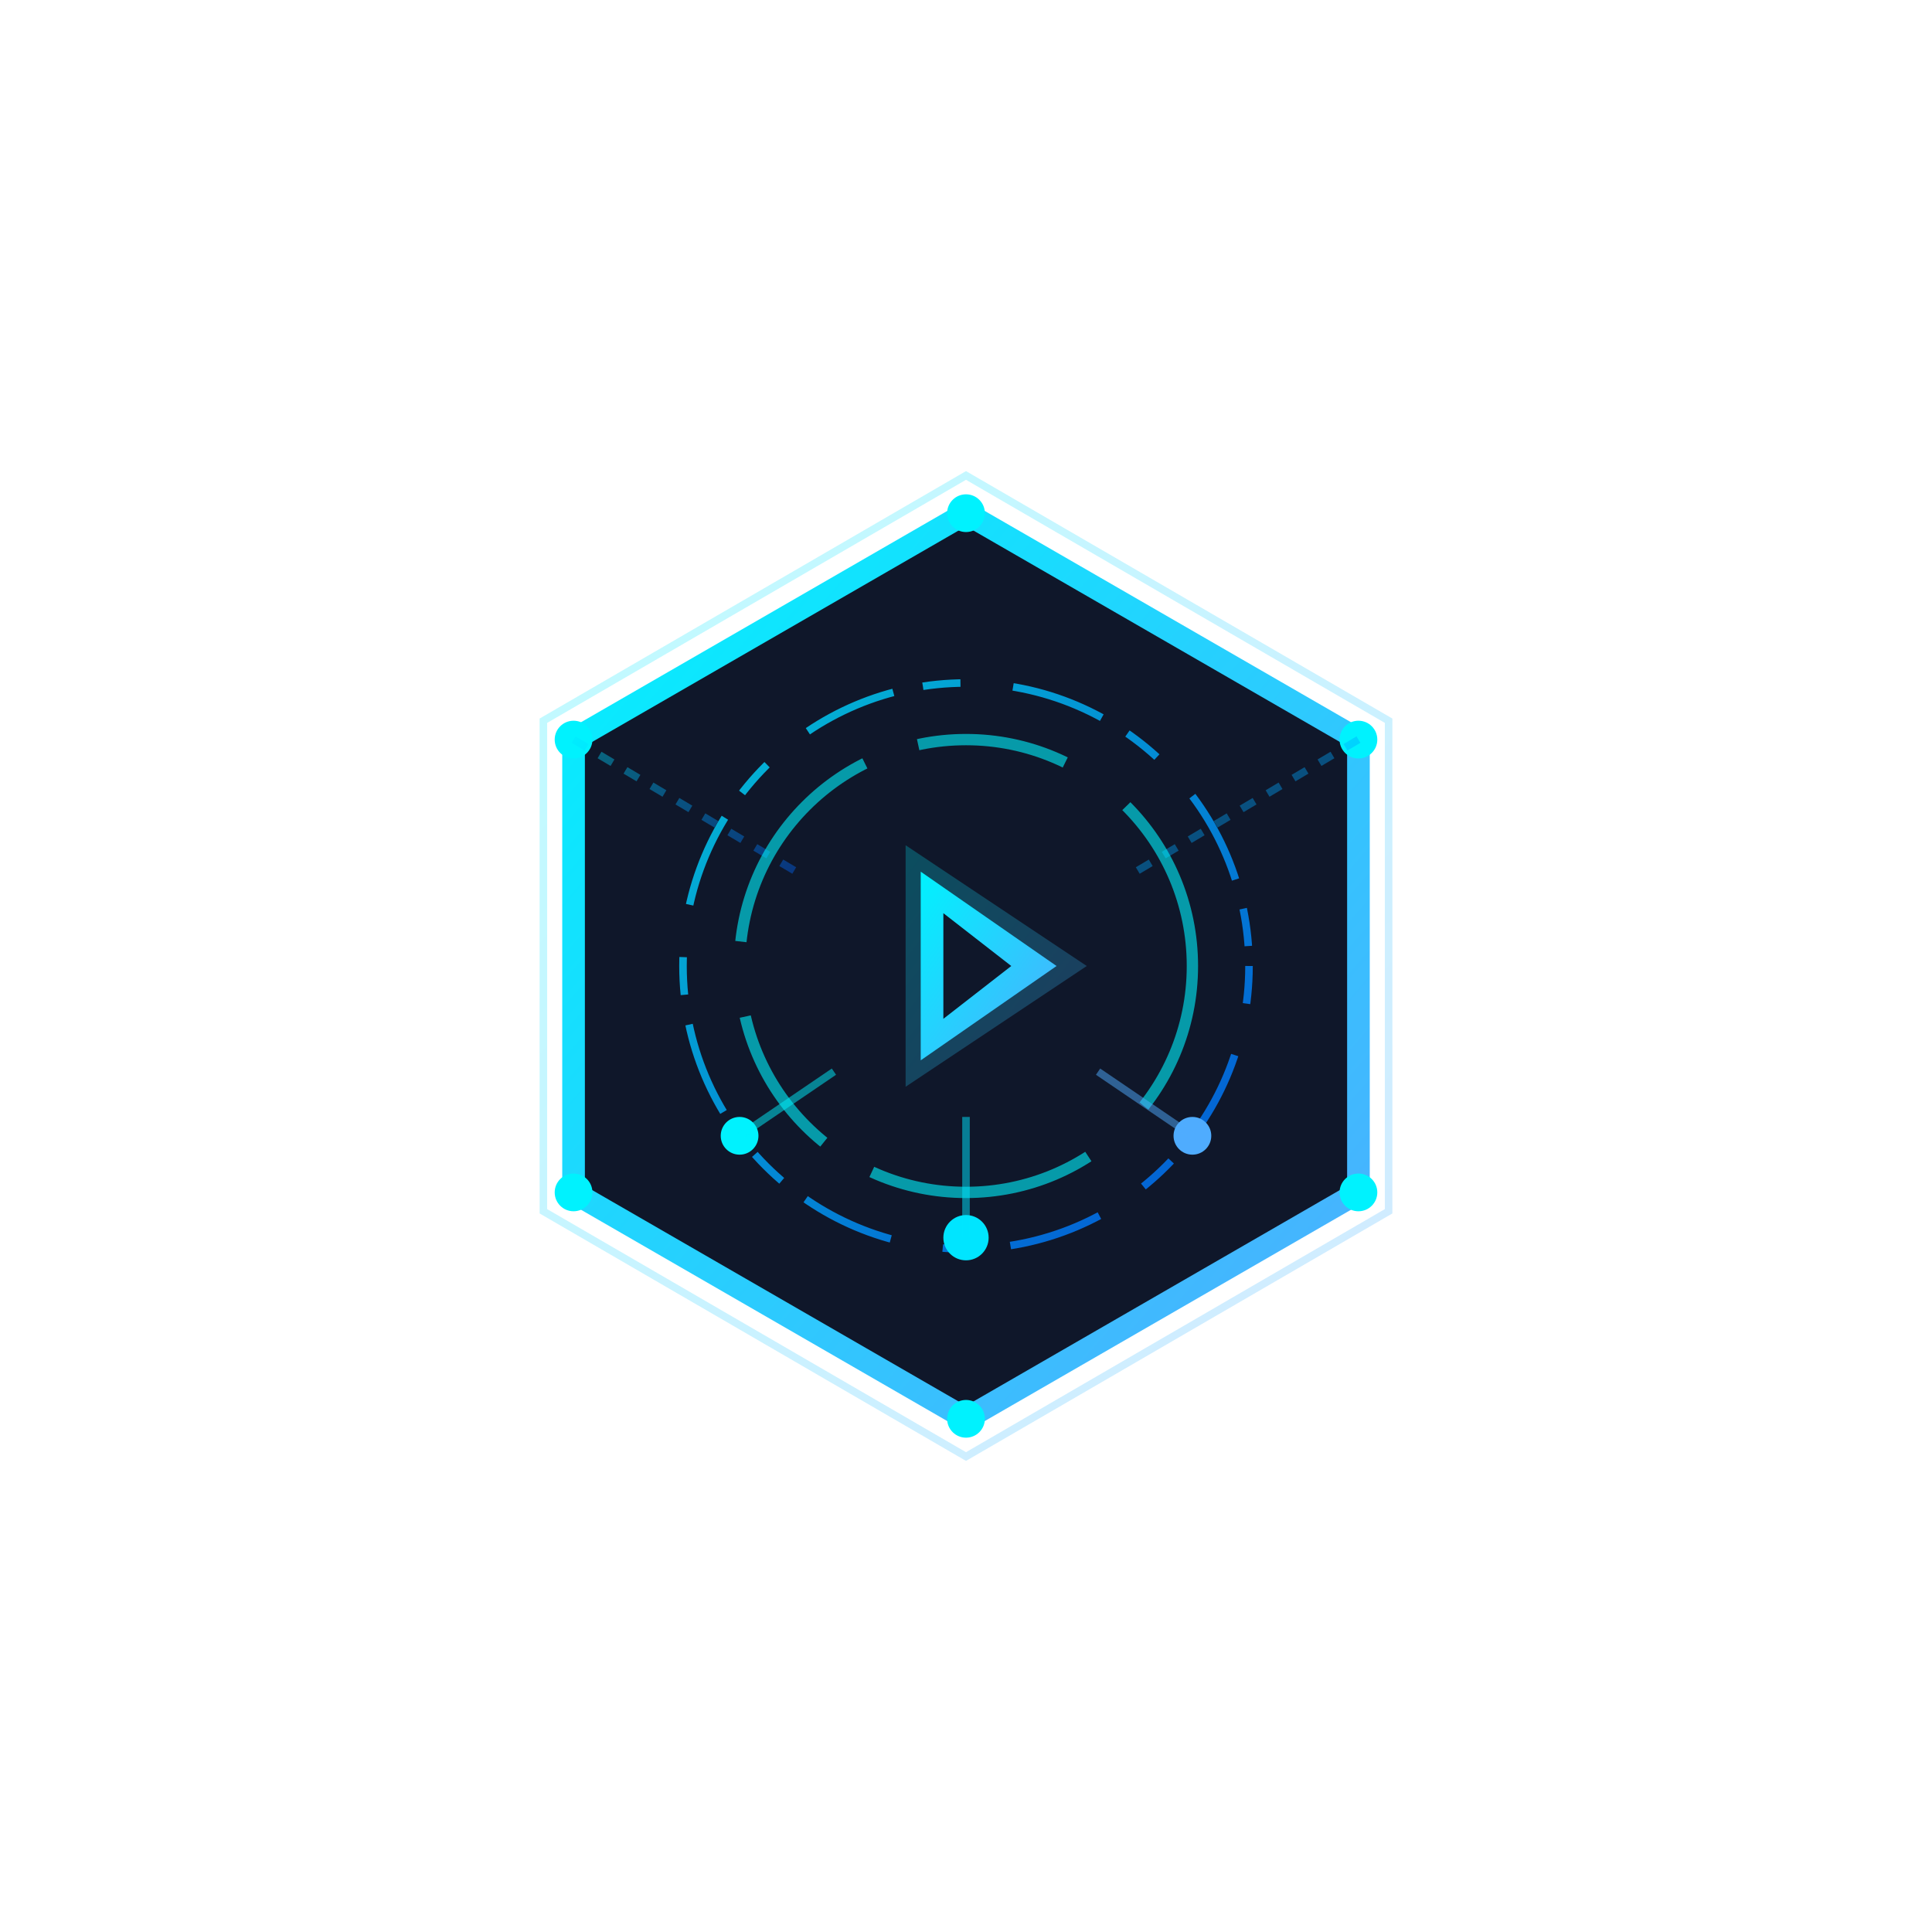
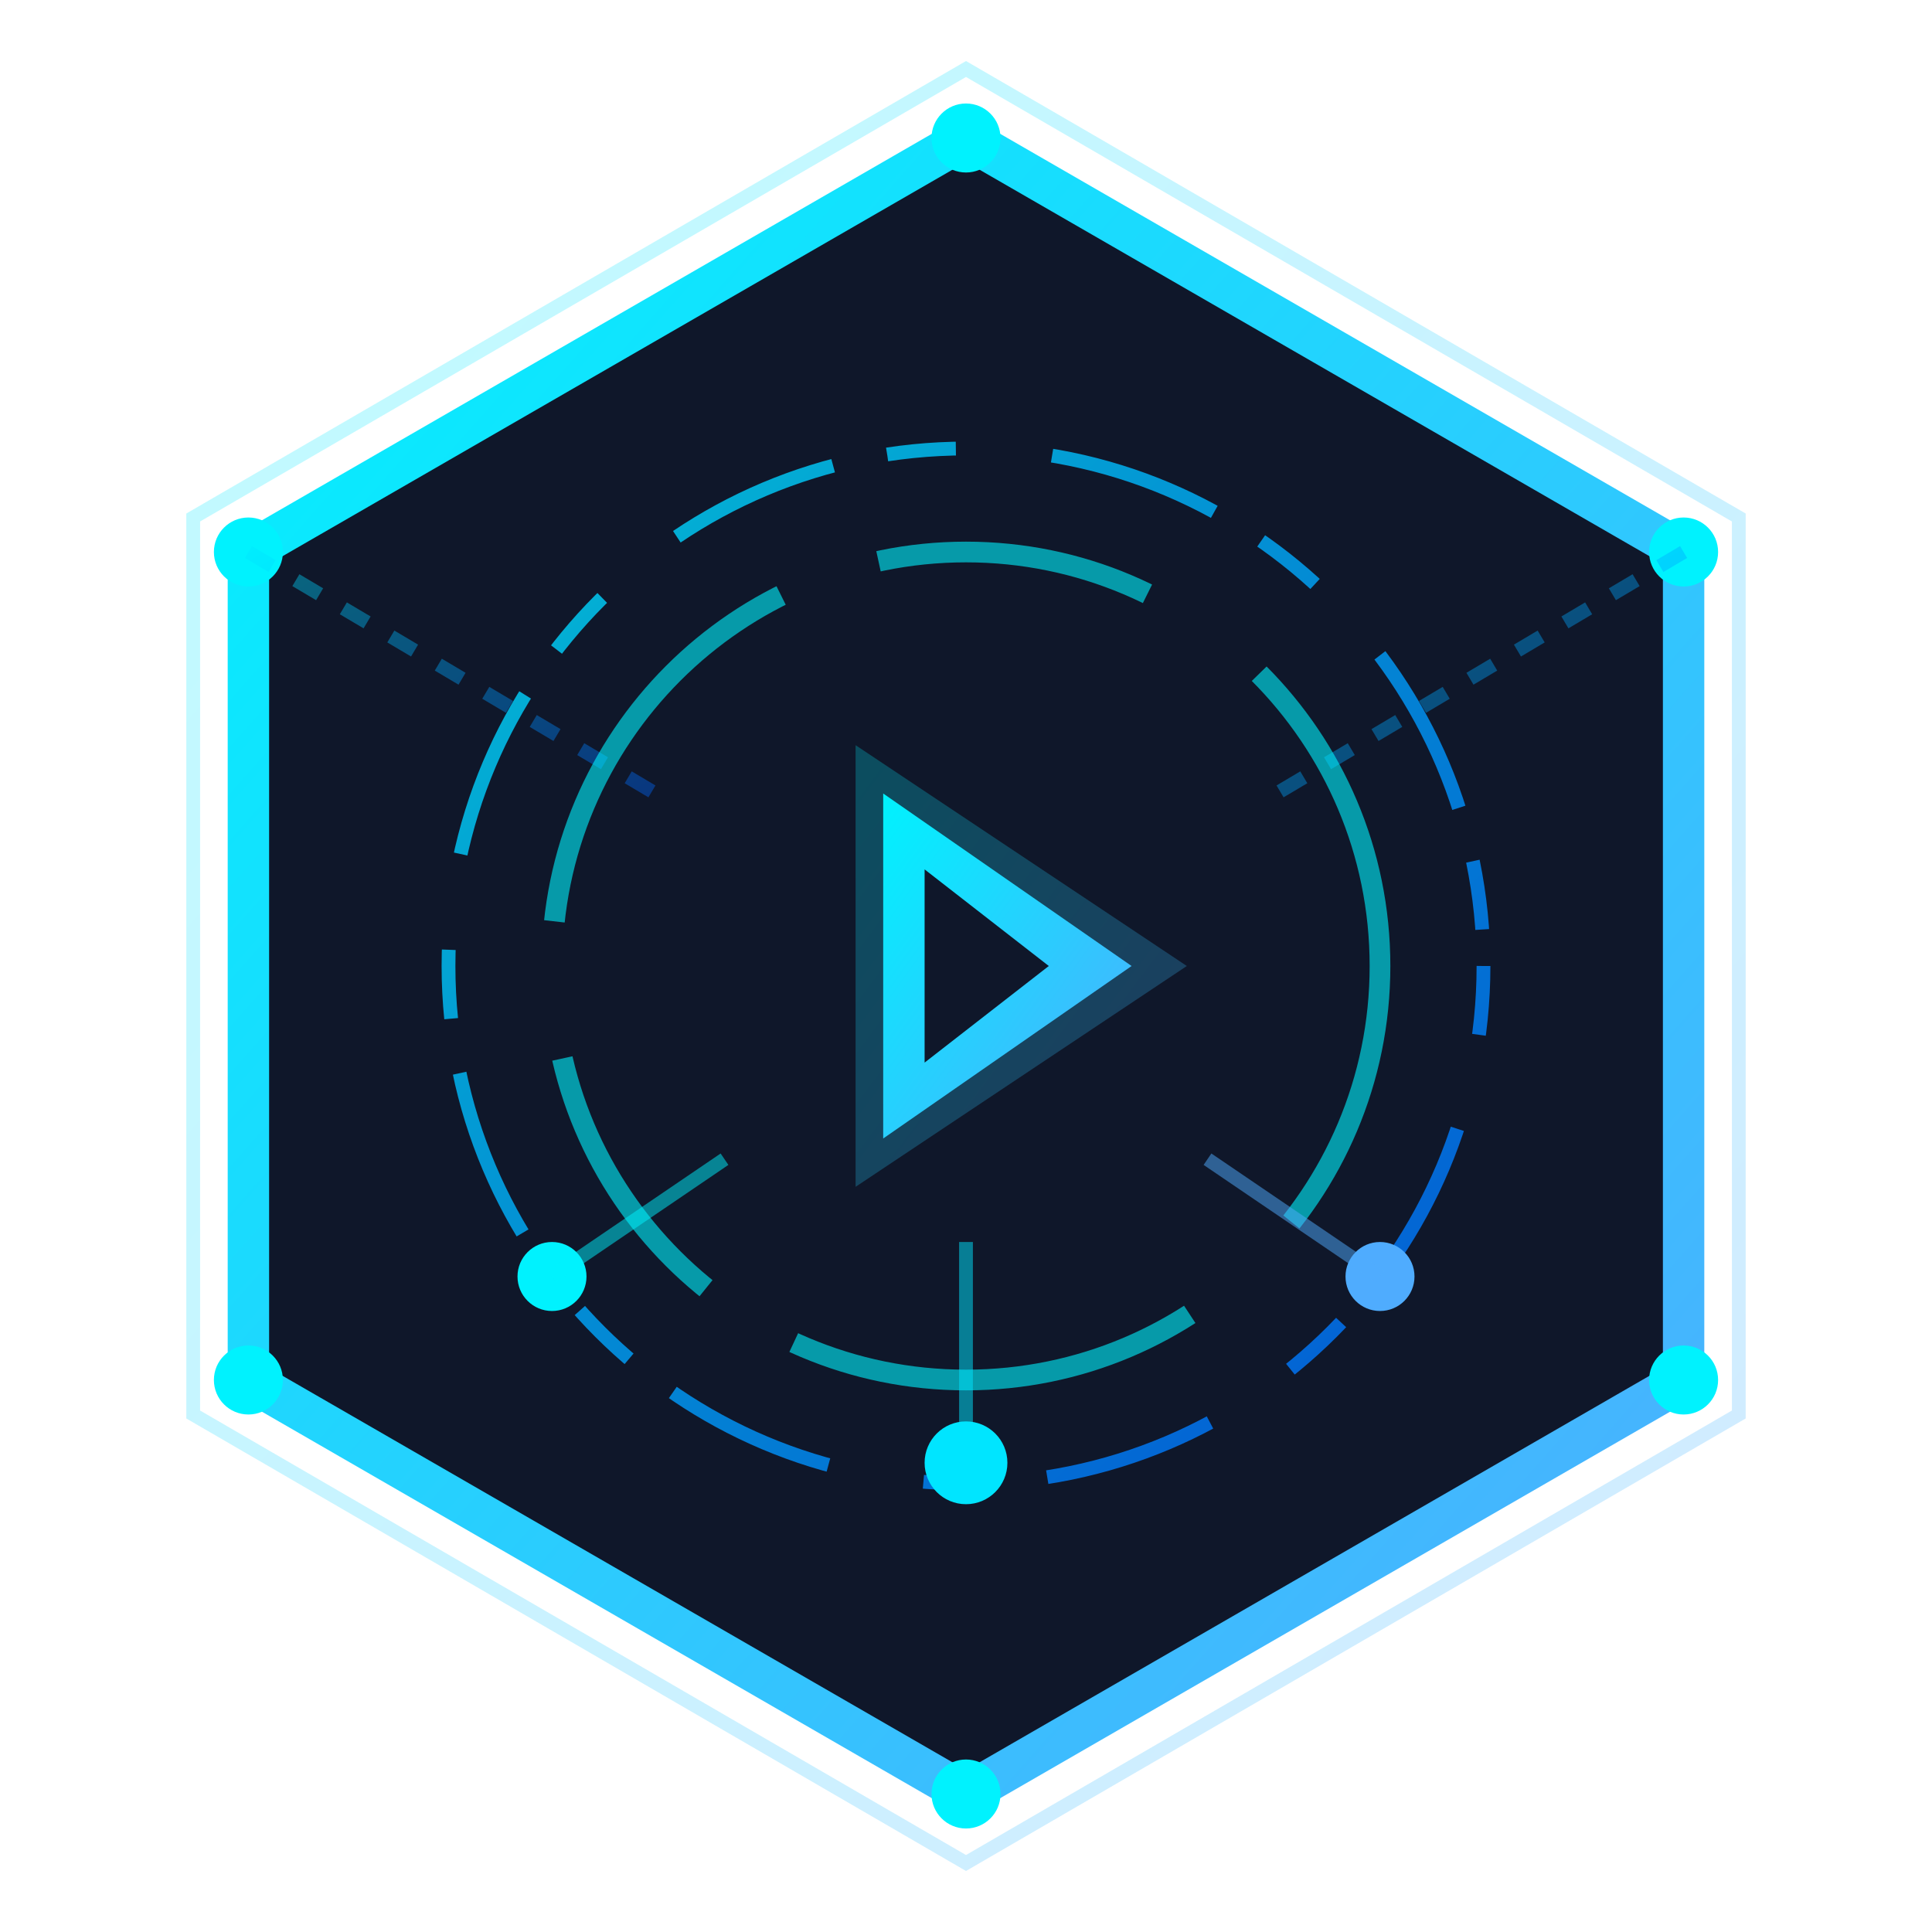
- <svg xmlns="http://www.w3.org/2000/svg" viewBox="0 0 512 512" width="100%" height="100%">
+ <svg xmlns="http://www.w3.org/2000/svg" viewBox="116 116 280 280" width="100%" height="100%">
  <defs>
    <linearGradient id="cyan_grad" x1="0%" y1="0%" x2="100%" y2="100%">
      <stop offset="0%" stop-color="#00F2FE" />
      <stop offset="100%" stop-color="#4FACFE" />
    </linearGradient>
    <linearGradient id="accent_grad" x1="0%" y1="0%" x2="100%" y2="100%">
      <stop offset="0%" stop-color="#00E5FF" />
      <stop offset="100%" stop-color="#0066FF" />
    </linearGradient>
  </defs>
  <g transform="translate(256, 256)">
    <polygon points="0,-130 112,-65 112,65 0,130 -112,65 -112,-65" fill="none" stroke="url(#cyan_grad)" stroke-width="2" opacity="0.25" />
    <polygon points="0,-120 104,-60 104,60 0,120 -104,60 -104,-60" fill="#0F172A" stroke="url(#cyan_grad)" stroke-width="6" stroke-linejoin="round" />
    <circle cx="0" cy="-120" r="5" fill="#00F2FE" />
    <circle cx="104" cy="-60" r="5" fill="#00F2FE" />
    <circle cx="104" cy="60" r="5" fill="#00F2FE" />
    <circle cx="0" cy="120" r="5" fill="#00F2FE" />
    <circle cx="-104" cy="60" r="5" fill="#00F2FE" />
    <circle cx="-104" cy="-60" r="5" fill="#00F2FE" />
    <line x1="-104" y1="-60" x2="-45" y2="-25" stroke="url(#accent_grad)" stroke-width="2" opacity="0.4" stroke-dasharray="4,4" />
    <line x1="104" y1="-60" x2="45" y2="-25" stroke="url(#accent_grad)" stroke-width="2" opacity="0.4" stroke-dasharray="4,4" />
    <line x1="0" y1="-120" x2="0" y2="-55" stroke="url(#accent_grad)" stroke-width="2" opacity="0.4" stroke-dasharray="4,4" />
    <circle cx="0" cy="0" r="75" fill="none" stroke="url(#accent_grad)" stroke-width="2" stroke-dasharray="10, 14, 25, 8" opacity="0.8" />
    <circle cx="0" cy="0" r="60" fill="none" stroke="#00F2FE" stroke-width="3" stroke-dasharray="40, 20, 60, 15" opacity="0.6" />
    <g transform="translate(0, 0)">
      <polygon points="-16,-32 32,0 -16,32" fill="url(#cyan_grad)" opacity="0.25" />
      <polygon points="-12,-25 24,0 -12,25" fill="url(#cyan_grad)" />
      <polygon points="-6,-14 12,0 -6,14" fill="#0F172A" />
    </g>
    <circle cx="-60" cy="45" r="5" fill="#00F2FE" />
    <circle cx="0" cy="72" r="6" fill="#00E5FF" />
    <circle cx="60" cy="45" r="5" fill="#4FACFE" />
    <line x1="-60" y1="45" x2="-35" y2="28" stroke="#00F2FE" stroke-width="2" opacity="0.5" />
    <line x1="0" y1="72" x2="0" y2="40" stroke="#00E5FF" stroke-width="2" opacity="0.5" />
    <line x1="60" y1="45" x2="35" y2="28" stroke="#4FACFE" stroke-width="2" opacity="0.5" />
  </g>
</svg>
